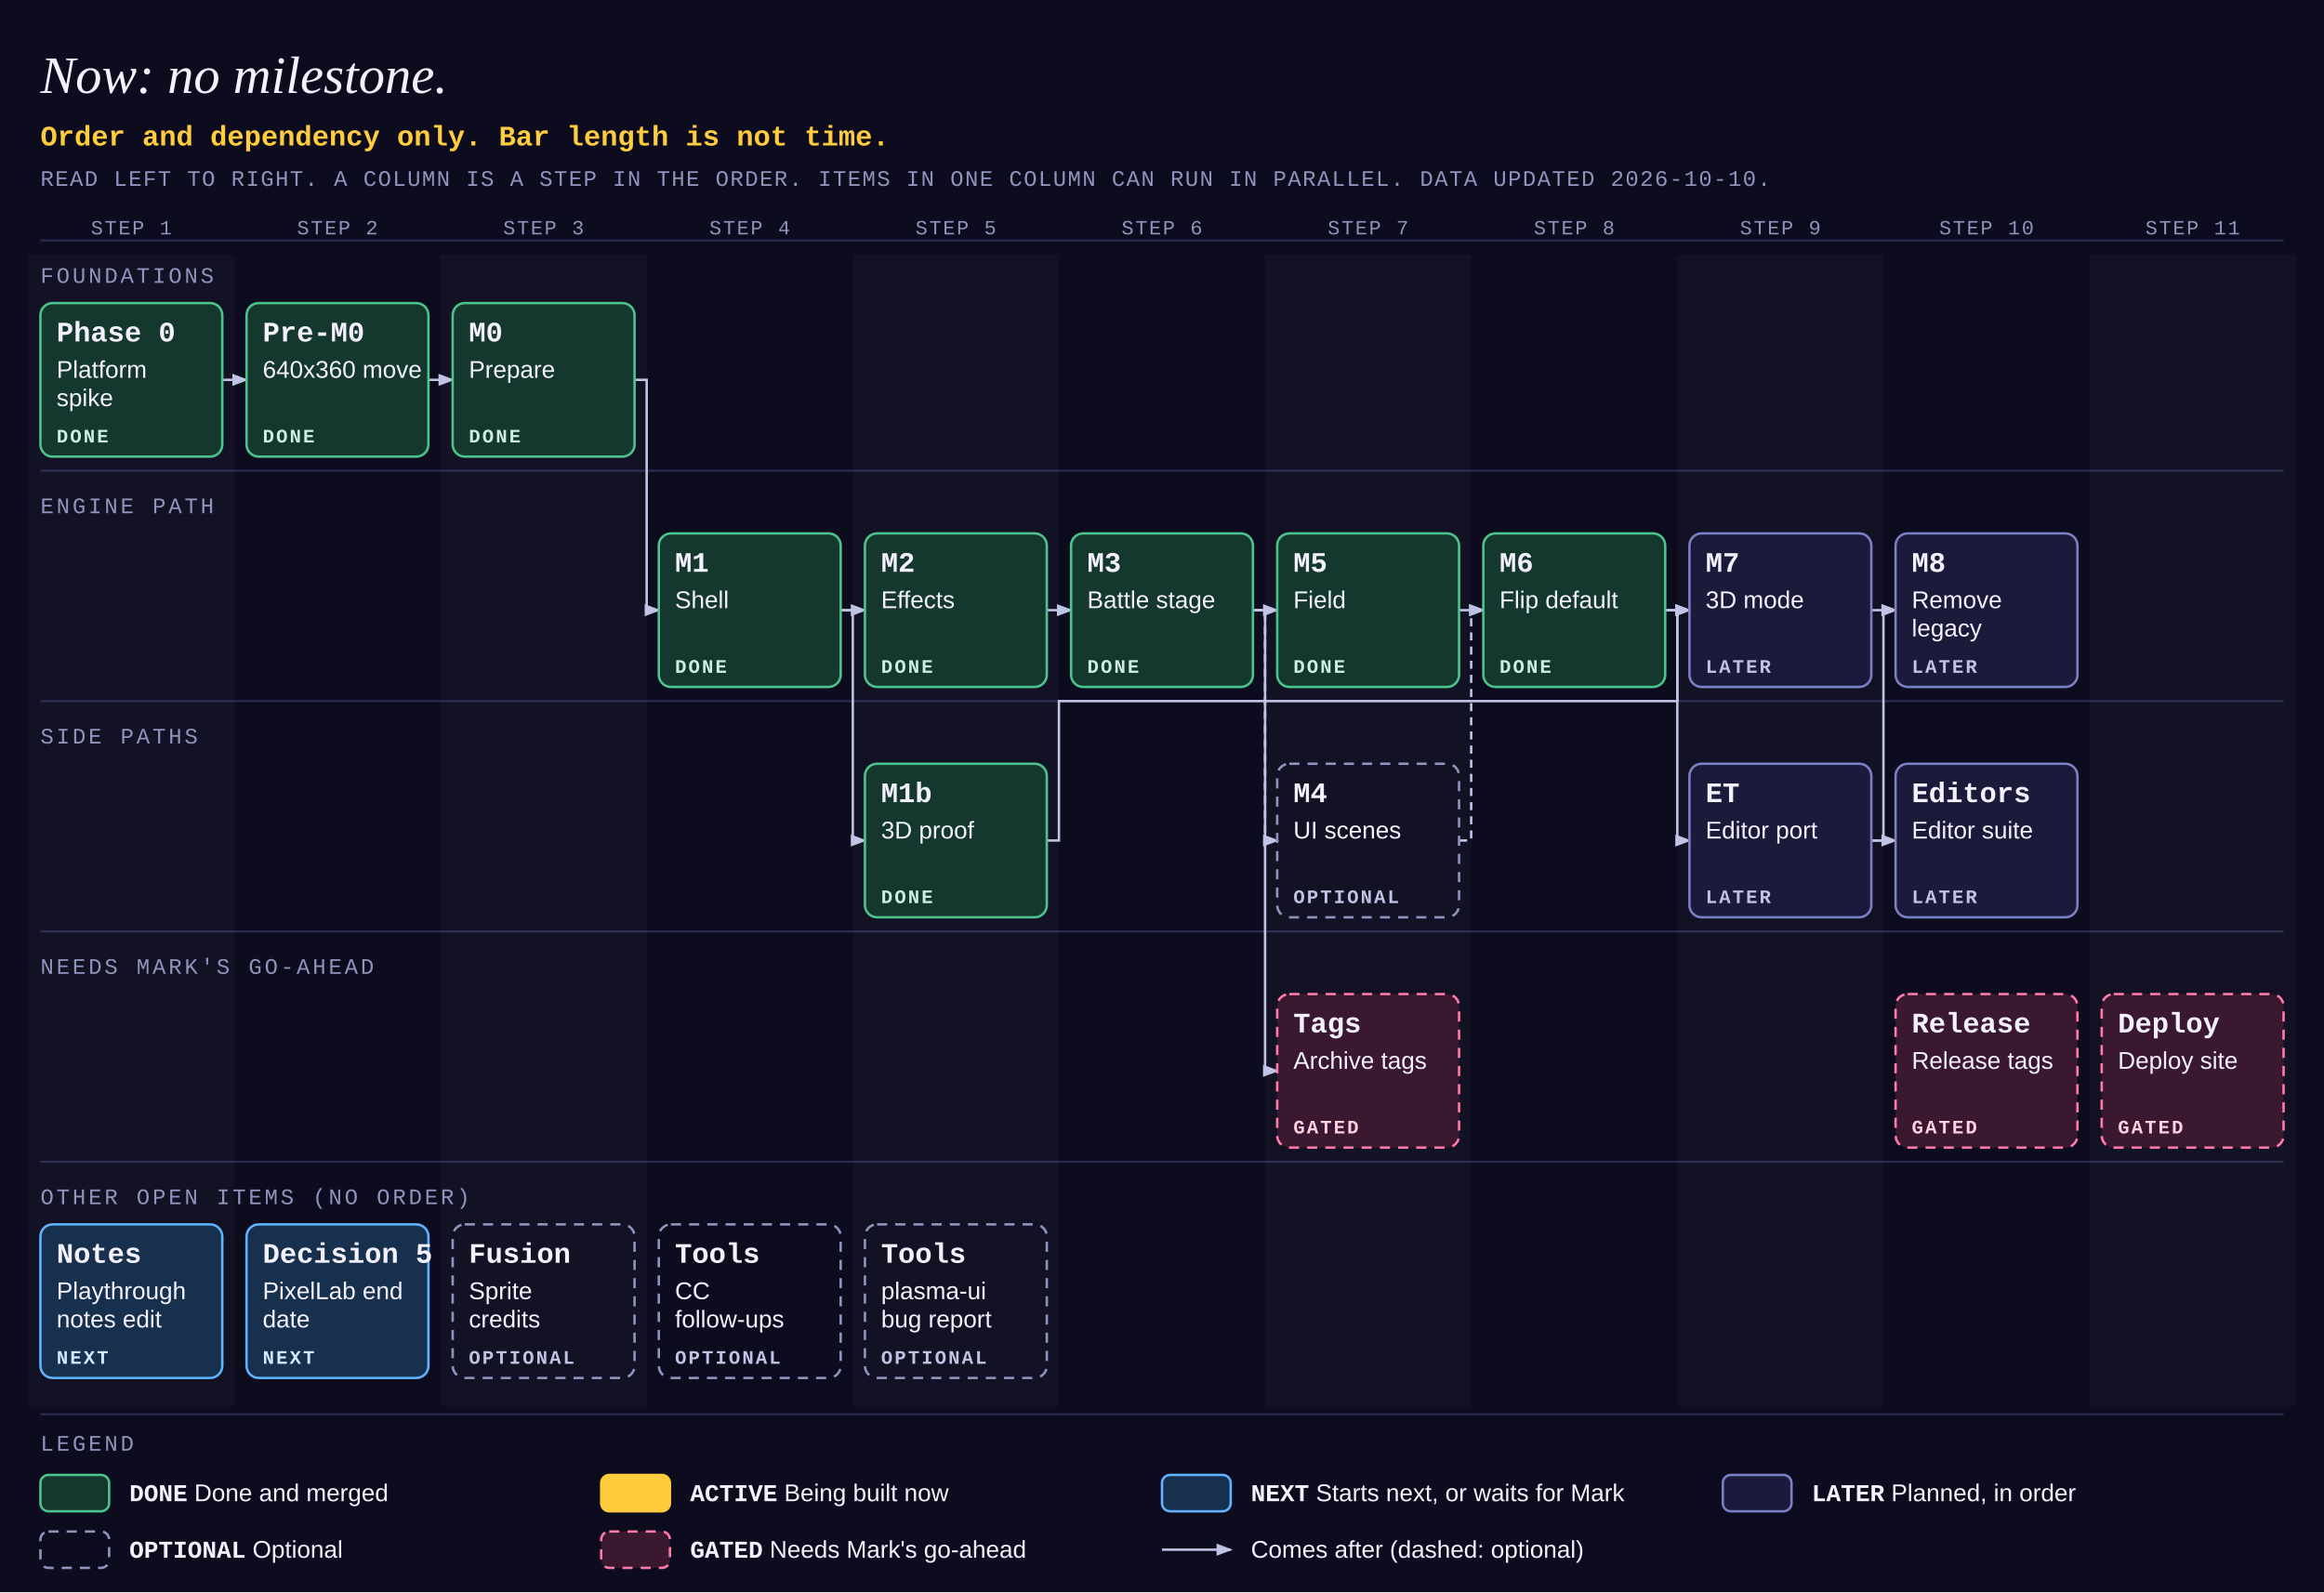
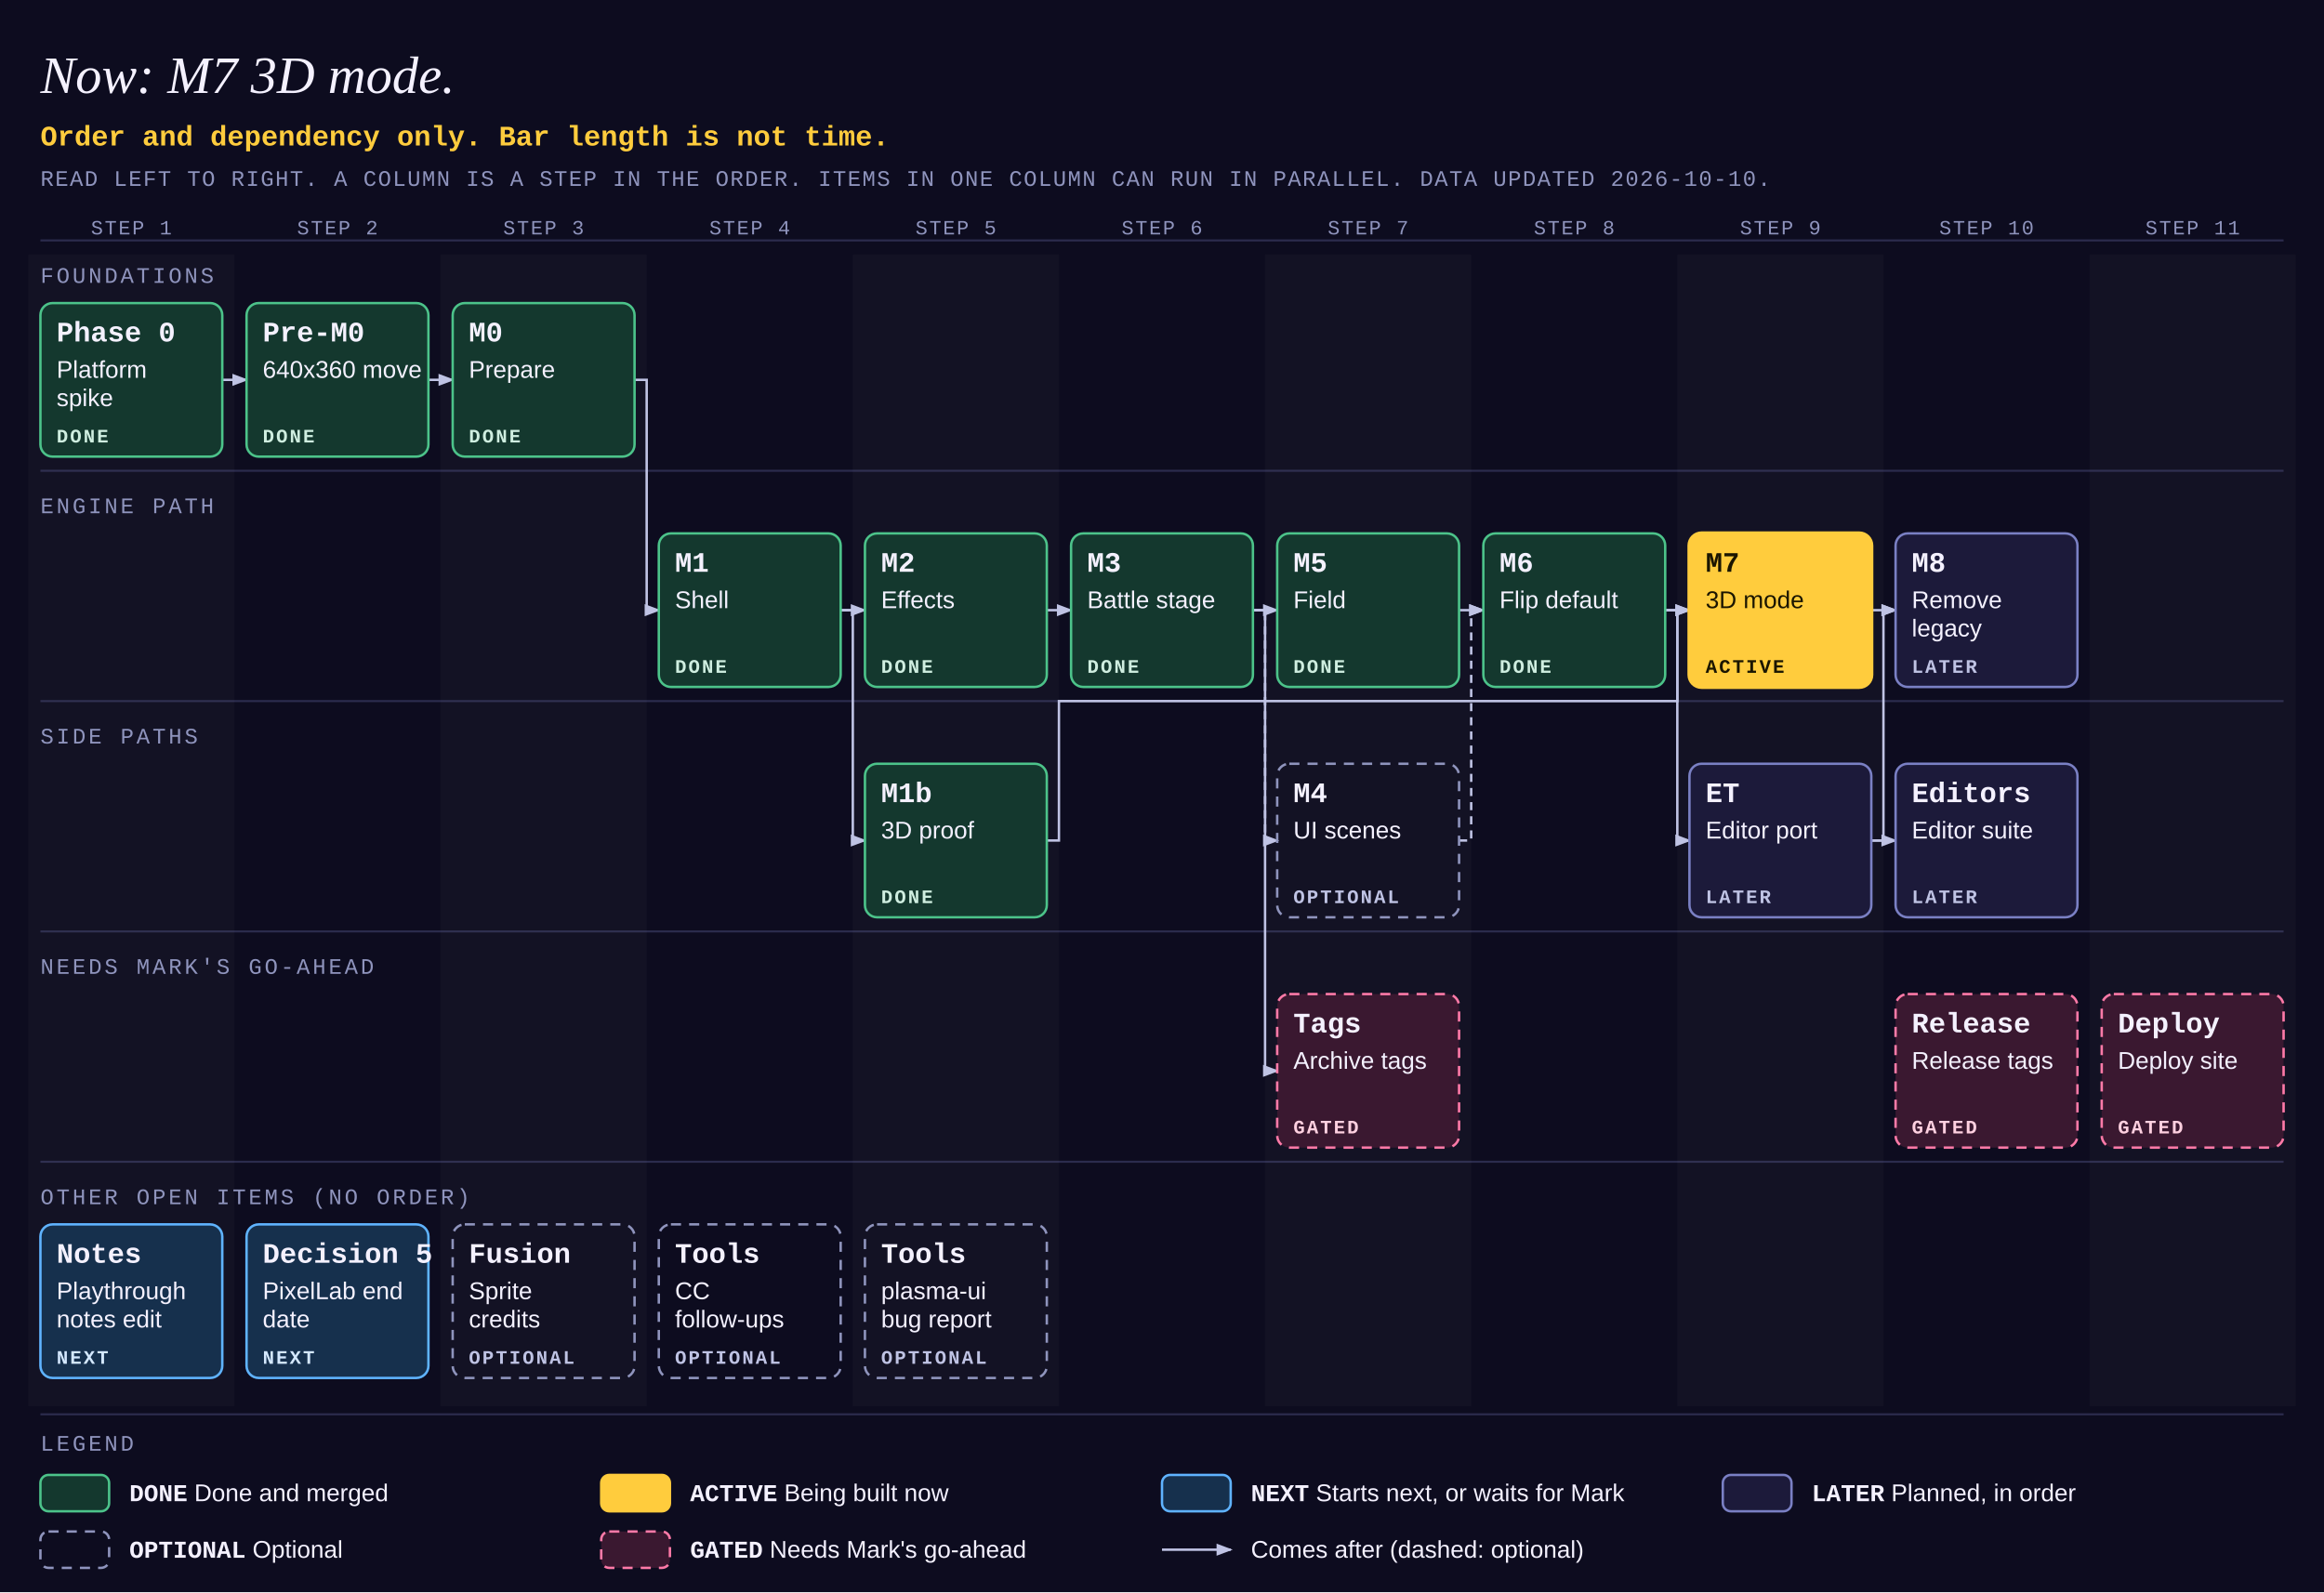
<svg xmlns="http://www.w3.org/2000/svg" viewBox="0 0 1150 788" width="1150" height="788" role="img" aria-labelledby="roadmap-title roadmap-desc">
  <defs>
    <marker id="arrow" markerWidth="8" markerHeight="6" refX="7" refY="3" orient="auto" markerUnits="userSpaceOnUse">
      <polygon points="0 0, 8 3, 0 6" fill="#bfc3e4" />
    </marker>
  </defs>
  <rect width="1150" height="788" fill="#0d0c1f" />
-   <text x="20" y="46" fill="#f4f1ff" font-size="26" font-style="italic" font-family="'Instrument Serif', Georgia, 'Times New Roman', serif">Now: no milestone.</text>
+   <text x="20" y="46" fill="#f4f1ff" font-size="26" font-style="italic" font-family="'Instrument Serif', Georgia, 'Times New Roman', serif">Now: M7 3D mode.</text>
  <text x="20" y="72" fill="#ffcc3d" font-size="14" font-weight="600" font-family="'Geist Mono', ui-monospace, Consolas, 'Courier New', monospace">Order and dependency only. Bar length is not time.</text>
  <text x="20" y="92" fill="#8f94bd" font-size="11" font-family="'Geist Mono', ui-monospace, Consolas, 'Courier New', monospace" letter-spacing="0.06em">READ LEFT TO RIGHT. A COLUMN IS A STEP IN THE ORDER. ITEMS IN ONE COLUMN CAN RUN IN PARALLEL. DATA UPDATED 2026-10-10.</text>
  <rect x="14" y="126" width="102" height="570" fill="#ffffff" fill-opacity="0.025" />
  <text x="65" y="116" fill="#8f94bd" font-size="10" text-anchor="middle" font-family="'Geist Mono', ui-monospace, Consolas, 'Courier New', monospace" letter-spacing="0.08em">STEP 1</text>
  <text x="167" y="116" fill="#8f94bd" font-size="10" text-anchor="middle" font-family="'Geist Mono', ui-monospace, Consolas, 'Courier New', monospace" letter-spacing="0.08em">STEP 2</text>
  <rect x="218" y="126" width="102" height="570" fill="#ffffff" fill-opacity="0.025" />
  <text x="269" y="116" fill="#8f94bd" font-size="10" text-anchor="middle" font-family="'Geist Mono', ui-monospace, Consolas, 'Courier New', monospace" letter-spacing="0.08em">STEP 3</text>
  <text x="371" y="116" fill="#8f94bd" font-size="10" text-anchor="middle" font-family="'Geist Mono', ui-monospace, Consolas, 'Courier New', monospace" letter-spacing="0.08em">STEP 4</text>
  <rect x="422" y="126" width="102" height="570" fill="#ffffff" fill-opacity="0.025" />
  <text x="473" y="116" fill="#8f94bd" font-size="10" text-anchor="middle" font-family="'Geist Mono', ui-monospace, Consolas, 'Courier New', monospace" letter-spacing="0.08em">STEP 5</text>
  <text x="575" y="116" fill="#8f94bd" font-size="10" text-anchor="middle" font-family="'Geist Mono', ui-monospace, Consolas, 'Courier New', monospace" letter-spacing="0.08em">STEP 6</text>
  <rect x="626" y="126" width="102" height="570" fill="#ffffff" fill-opacity="0.025" />
  <text x="677" y="116" fill="#8f94bd" font-size="10" text-anchor="middle" font-family="'Geist Mono', ui-monospace, Consolas, 'Courier New', monospace" letter-spacing="0.08em">STEP 7</text>
  <text x="779" y="116" fill="#8f94bd" font-size="10" text-anchor="middle" font-family="'Geist Mono', ui-monospace, Consolas, 'Courier New', monospace" letter-spacing="0.08em">STEP 8</text>
  <rect x="830" y="126" width="102" height="570" fill="#ffffff" fill-opacity="0.025" />
  <text x="881" y="116" fill="#8f94bd" font-size="10" text-anchor="middle" font-family="'Geist Mono', ui-monospace, Consolas, 'Courier New', monospace" letter-spacing="0.08em">STEP 9</text>
  <text x="983" y="116" fill="#8f94bd" font-size="10" text-anchor="middle" font-family="'Geist Mono', ui-monospace, Consolas, 'Courier New', monospace" letter-spacing="0.08em">STEP 10</text>
  <rect x="1034" y="126" width="102" height="570" fill="#ffffff" fill-opacity="0.025" />
  <text x="1085" y="116" fill="#8f94bd" font-size="10" text-anchor="middle" font-family="'Geist Mono', ui-monospace, Consolas, 'Courier New', monospace" letter-spacing="0.08em">STEP 11</text>
  <line x1="20" y1="119" x2="1130" y2="119" stroke="#7a80c4" stroke-opacity="0.28" />
  <text x="20" y="140" fill="#8f94bd" font-size="11" font-family="'Geist Mono', ui-monospace, Consolas, 'Courier New', monospace" letter-spacing="0.12em">FOUNDATIONS</text>
  <line x1="20" y1="233" x2="1130" y2="233" stroke="#7a80c4" stroke-opacity="0.28" />
  <text x="20" y="254" fill="#8f94bd" font-size="11" font-family="'Geist Mono', ui-monospace, Consolas, 'Courier New', monospace" letter-spacing="0.12em">ENGINE PATH</text>
  <line x1="20" y1="347" x2="1130" y2="347" stroke="#7a80c4" stroke-opacity="0.28" />
  <text x="20" y="368" fill="#8f94bd" font-size="11" font-family="'Geist Mono', ui-monospace, Consolas, 'Courier New', monospace" letter-spacing="0.12em">SIDE PATHS</text>
  <line x1="20" y1="461" x2="1130" y2="461" stroke="#7a80c4" stroke-opacity="0.28" />
  <text x="20" y="482" fill="#8f94bd" font-size="11" font-family="'Geist Mono', ui-monospace, Consolas, 'Courier New', monospace" letter-spacing="0.12em">NEEDS MARK'S GO-AHEAD</text>
  <line x1="20" y1="575" x2="1130" y2="575" stroke="#7a80c4" stroke-opacity="0.28" />
  <text x="20" y="596" fill="#8f94bd" font-size="11" font-family="'Geist Mono', ui-monospace, Consolas, 'Courier New', monospace" letter-spacing="0.12em">OTHER OPEN ITEMS (NO ORDER)</text>
  <path d="M 110 188 H 122" fill="none" stroke="#bfc3e4" stroke-width="1.2" marker-end="url(#arrow)" />
  <path d="M 212 188 H 224" fill="none" stroke="#bfc3e4" stroke-width="1.2" marker-end="url(#arrow)" />
  <path d="M 314 188 H 320 V 302 H 326" fill="none" stroke="#bfc3e4" stroke-width="1.2" marker-end="url(#arrow)" />
  <path d="M 416 302 H 428" fill="none" stroke="#bfc3e4" stroke-width="1.2" marker-end="url(#arrow)" />
  <path d="M 518 302 H 530" fill="none" stroke="#bfc3e4" stroke-width="1.2" marker-end="url(#arrow)" />
  <path d="M 620 302 H 632" fill="none" stroke="#bfc3e4" stroke-width="1.2" marker-end="url(#arrow)" />
  <path d="M 722 302 H 734" fill="none" stroke="#bfc3e4" stroke-width="1.2" marker-end="url(#arrow)" />
  <path d="M 722 416 H 728 V 302 H 734" fill="none" stroke="#bfc3e4" stroke-width="1.2" stroke-dasharray="4 3" marker-end="url(#arrow)" />
  <path d="M 824 302 H 836" fill="none" stroke="#bfc3e4" stroke-width="1.2" marker-end="url(#arrow)" />
  <path d="M 518 416 H 524 V 347 H 830 V 302 H 836" fill="none" stroke="#bfc3e4" stroke-width="1.2" marker-end="url(#arrow)" />
  <path d="M 926 302 H 938" fill="none" stroke="#bfc3e4" stroke-width="1.2" marker-end="url(#arrow)" />
  <path d="M 926 416 H 932 V 302 H 938" fill="none" stroke="#bfc3e4" stroke-width="1.2" marker-end="url(#arrow)" />
  <path d="M 416 302 H 422 V 416 H 428" fill="none" stroke="#bfc3e4" stroke-width="1.2" marker-end="url(#arrow)" />
  <path d="M 620 302 H 626 V 416 H 632" fill="none" stroke="#bfc3e4" stroke-width="1.2" stroke-dasharray="4 3" marker-end="url(#arrow)" />
  <path d="M 620 302 H 626 V 530 H 632" fill="none" stroke="#bfc3e4" stroke-width="1.2" marker-end="url(#arrow)" />
  <path d="M 824 302 H 830 V 416 H 836" fill="none" stroke="#bfc3e4" stroke-width="1.2" marker-end="url(#arrow)" />
  <path d="M 926 416 H 938" fill="none" stroke="#bfc3e4" stroke-width="1.2" marker-end="url(#arrow)" />
  <g id="item-Phase-0">
    <rect x="20" y="150" width="90" height="76" rx="6" fill="#14382e" stroke="#4cc38a" stroke-width="1.2" />
    <text x="28" y="169" fill="#f4f1ff" font-size="14" font-weight="700" font-family="'Geist Mono', ui-monospace, Consolas, 'Courier New', monospace">Phase 0</text>
    <text x="28" y="187" fill="#f4f1ff" font-size="12" font-family="Geist, 'Segoe UI', system-ui, -apple-system, Arial, sans-serif">Platform</text>
    <text x="28" y="201" fill="#f4f1ff" font-size="12" font-family="Geist, 'Segoe UI', system-ui, -apple-system, Arial, sans-serif">spike</text>
    <text x="28" y="219" fill="#cfeee0" font-size="9.5" font-weight="600" font-family="'Geist Mono', ui-monospace, Consolas, 'Courier New', monospace" letter-spacing="0.1em">DONE</text>
  </g>
  <g id="item-Pre-M0">
    <rect x="122" y="150" width="90" height="76" rx="6" fill="#14382e" stroke="#4cc38a" stroke-width="1.2" />
    <text x="130" y="169" fill="#f4f1ff" font-size="14" font-weight="700" font-family="'Geist Mono', ui-monospace, Consolas, 'Courier New', monospace">Pre-M0</text>
    <text x="130" y="187" fill="#f4f1ff" font-size="12" font-family="Geist, 'Segoe UI', system-ui, -apple-system, Arial, sans-serif">640x360 move</text>
    <text x="130" y="219" fill="#cfeee0" font-size="9.5" font-weight="600" font-family="'Geist Mono', ui-monospace, Consolas, 'Courier New', monospace" letter-spacing="0.1em">DONE</text>
  </g>
  <g id="item-M0">
    <rect x="224" y="150" width="90" height="76" rx="6" fill="#14382e" stroke="#4cc38a" stroke-width="1.2" />
    <text x="232" y="169" fill="#f4f1ff" font-size="14" font-weight="700" font-family="'Geist Mono', ui-monospace, Consolas, 'Courier New', monospace">M0</text>
    <text x="232" y="187" fill="#f4f1ff" font-size="12" font-family="Geist, 'Segoe UI', system-ui, -apple-system, Arial, sans-serif">Prepare</text>
    <text x="232" y="219" fill="#cfeee0" font-size="9.5" font-weight="600" font-family="'Geist Mono', ui-monospace, Consolas, 'Courier New', monospace" letter-spacing="0.1em">DONE</text>
  </g>
  <g id="item-M1">
    <rect x="326" y="264" width="90" height="76" rx="6" fill="#14382e" stroke="#4cc38a" stroke-width="1.2" />
    <text x="334" y="283" fill="#f4f1ff" font-size="14" font-weight="700" font-family="'Geist Mono', ui-monospace, Consolas, 'Courier New', monospace">M1</text>
    <text x="334" y="301" fill="#f4f1ff" font-size="12" font-family="Geist, 'Segoe UI', system-ui, -apple-system, Arial, sans-serif">Shell</text>
    <text x="334" y="333" fill="#cfeee0" font-size="9.5" font-weight="600" font-family="'Geist Mono', ui-monospace, Consolas, 'Courier New', monospace" letter-spacing="0.1em">DONE</text>
  </g>
  <g id="item-M2">
    <rect x="428" y="264" width="90" height="76" rx="6" fill="#14382e" stroke="#4cc38a" stroke-width="1.2" />
    <text x="436" y="283" fill="#f4f1ff" font-size="14" font-weight="700" font-family="'Geist Mono', ui-monospace, Consolas, 'Courier New', monospace">M2</text>
    <text x="436" y="301" fill="#f4f1ff" font-size="12" font-family="Geist, 'Segoe UI', system-ui, -apple-system, Arial, sans-serif">Effects</text>
    <text x="436" y="333" fill="#cfeee0" font-size="9.5" font-weight="600" font-family="'Geist Mono', ui-monospace, Consolas, 'Courier New', monospace" letter-spacing="0.1em">DONE</text>
  </g>
  <g id="item-M3">
    <rect x="530" y="264" width="90" height="76" rx="6" fill="#14382e" stroke="#4cc38a" stroke-width="1.2" />
    <text x="538" y="283" fill="#f4f1ff" font-size="14" font-weight="700" font-family="'Geist Mono', ui-monospace, Consolas, 'Courier New', monospace">M3</text>
    <text x="538" y="301" fill="#f4f1ff" font-size="12" font-family="Geist, 'Segoe UI', system-ui, -apple-system, Arial, sans-serif">Battle stage</text>
    <text x="538" y="333" fill="#cfeee0" font-size="9.5" font-weight="600" font-family="'Geist Mono', ui-monospace, Consolas, 'Courier New', monospace" letter-spacing="0.1em">DONE</text>
  </g>
  <g id="item-M5">
    <rect x="632" y="264" width="90" height="76" rx="6" fill="#14382e" stroke="#4cc38a" stroke-width="1.2" />
    <text x="640" y="283" fill="#f4f1ff" font-size="14" font-weight="700" font-family="'Geist Mono', ui-monospace, Consolas, 'Courier New', monospace">M5</text>
    <text x="640" y="301" fill="#f4f1ff" font-size="12" font-family="Geist, 'Segoe UI', system-ui, -apple-system, Arial, sans-serif">Field</text>
    <text x="640" y="333" fill="#cfeee0" font-size="9.5" font-weight="600" font-family="'Geist Mono', ui-monospace, Consolas, 'Courier New', monospace" letter-spacing="0.1em">DONE</text>
  </g>
  <g id="item-M6">
    <rect x="734" y="264" width="90" height="76" rx="6" fill="#14382e" stroke="#4cc38a" stroke-width="1.2" />
    <text x="742" y="283" fill="#f4f1ff" font-size="14" font-weight="700" font-family="'Geist Mono', ui-monospace, Consolas, 'Courier New', monospace">M6</text>
    <text x="742" y="301" fill="#f4f1ff" font-size="12" font-family="Geist, 'Segoe UI', system-ui, -apple-system, Arial, sans-serif">Flip default</text>
    <text x="742" y="333" fill="#cfeee0" font-size="9.5" font-weight="600" font-family="'Geist Mono', ui-monospace, Consolas, 'Courier New', monospace" letter-spacing="0.1em">DONE</text>
  </g>
  <g id="item-M7">
-     <rect x="836" y="264" width="90" height="76" rx="6" fill="#1c1a3a" stroke="#7a80c4" stroke-width="1.2" />
-     <text x="844" y="283" fill="#f4f1ff" font-size="14" font-weight="700" font-family="'Geist Mono', ui-monospace, Consolas, 'Courier New', monospace">M7</text>
-     <text x="844" y="301" fill="#f4f1ff" font-size="12" font-family="Geist, 'Segoe UI', system-ui, -apple-system, Arial, sans-serif">3D mode</text>
-     <text x="844" y="333" fill="#bfc3e4" font-size="9.5" font-weight="600" font-family="'Geist Mono', ui-monospace, Consolas, 'Courier New', monospace" letter-spacing="0.1em">LATER</text>
+     <rect x="836" y="264" width="90" height="76" rx="6" fill="#ffcc3d" stroke="#ffcc3d" stroke-width="2" />
+     <text x="844" y="283" fill="#1a1500" font-size="14" font-weight="700" font-family="'Geist Mono', ui-monospace, Consolas, 'Courier New', monospace">M7</text>
+     <text x="844" y="301" fill="#1a1500" font-size="12" font-family="Geist, 'Segoe UI', system-ui, -apple-system, Arial, sans-serif">3D mode</text>
+     <text x="844" y="333" fill="#1a1500" font-size="9.5" font-weight="600" font-family="'Geist Mono', ui-monospace, Consolas, 'Courier New', monospace" letter-spacing="0.1em">ACTIVE</text>
  </g>
  <g id="item-M8">
    <rect x="938" y="264" width="90" height="76" rx="6" fill="#1c1a3a" stroke="#7a80c4" stroke-width="1.2" />
    <text x="946" y="283" fill="#f4f1ff" font-size="14" font-weight="700" font-family="'Geist Mono', ui-monospace, Consolas, 'Courier New', monospace">M8</text>
    <text x="946" y="301" fill="#f4f1ff" font-size="12" font-family="Geist, 'Segoe UI', system-ui, -apple-system, Arial, sans-serif">Remove</text>
    <text x="946" y="315" fill="#f4f1ff" font-size="12" font-family="Geist, 'Segoe UI', system-ui, -apple-system, Arial, sans-serif">legacy</text>
    <text x="946" y="333" fill="#bfc3e4" font-size="9.5" font-weight="600" font-family="'Geist Mono', ui-monospace, Consolas, 'Courier New', monospace" letter-spacing="0.1em">LATER</text>
  </g>
  <g id="item-M1b">
    <rect x="428" y="378" width="90" height="76" rx="6" fill="#14382e" stroke="#4cc38a" stroke-width="1.2" />
    <text x="436" y="397" fill="#f4f1ff" font-size="14" font-weight="700" font-family="'Geist Mono', ui-monospace, Consolas, 'Courier New', monospace">M1b</text>
    <text x="436" y="415" fill="#f4f1ff" font-size="12" font-family="Geist, 'Segoe UI', system-ui, -apple-system, Arial, sans-serif">3D proof</text>
    <text x="436" y="447" fill="#cfeee0" font-size="9.5" font-weight="600" font-family="'Geist Mono', ui-monospace, Consolas, 'Courier New', monospace" letter-spacing="0.1em">DONE</text>
  </g>
  <g id="item-M4">
    <rect x="632" y="378" width="90" height="76" rx="6" fill="none" stroke="#8f94bd" stroke-width="1.2" stroke-dasharray="5 4" />
    <text x="640" y="397" fill="#f4f1ff" font-size="14" font-weight="700" font-family="'Geist Mono', ui-monospace, Consolas, 'Courier New', monospace">M4</text>
    <text x="640" y="415" fill="#f4f1ff" font-size="12" font-family="Geist, 'Segoe UI', system-ui, -apple-system, Arial, sans-serif">UI scenes</text>
    <text x="640" y="447" fill="#bfc3e4" font-size="9.5" font-weight="600" font-family="'Geist Mono', ui-monospace, Consolas, 'Courier New', monospace" letter-spacing="0.1em">OPTIONAL</text>
  </g>
  <g id="item-archive-tags">
    <rect x="632" y="492" width="90" height="76" rx="6" fill="#3a1830" stroke="#ff7aa8" stroke-width="1.2" stroke-dasharray="5 4" />
    <text x="640" y="511" fill="#f4f1ff" font-size="14" font-weight="700" font-family="'Geist Mono', ui-monospace, Consolas, 'Courier New', monospace">Tags</text>
    <text x="640" y="529" fill="#f4f1ff" font-size="12" font-family="Geist, 'Segoe UI', system-ui, -apple-system, Arial, sans-serif">Archive tags</text>
    <text x="640" y="561" fill="#ffd0e0" font-size="9.5" font-weight="600" font-family="'Geist Mono', ui-monospace, Consolas, 'Courier New', monospace" letter-spacing="0.1em">GATED</text>
  </g>
  <g id="item-release-tags">
    <rect x="938" y="492" width="90" height="76" rx="6" fill="#3a1830" stroke="#ff7aa8" stroke-width="1.2" stroke-dasharray="5 4" />
    <text x="946" y="511" fill="#f4f1ff" font-size="14" font-weight="700" font-family="'Geist Mono', ui-monospace, Consolas, 'Courier New', monospace">Release</text>
    <text x="946" y="529" fill="#f4f1ff" font-size="12" font-family="Geist, 'Segoe UI', system-ui, -apple-system, Arial, sans-serif">Release tags</text>
    <text x="946" y="561" fill="#ffd0e0" font-size="9.5" font-weight="600" font-family="'Geist Mono', ui-monospace, Consolas, 'Courier New', monospace" letter-spacing="0.1em">GATED</text>
  </g>
  <g id="item-deploy">
    <rect x="1040" y="492" width="90" height="76" rx="6" fill="#3a1830" stroke="#ff7aa8" stroke-width="1.2" stroke-dasharray="5 4" />
    <text x="1048" y="511" fill="#f4f1ff" font-size="14" font-weight="700" font-family="'Geist Mono', ui-monospace, Consolas, 'Courier New', monospace">Deploy</text>
    <text x="1048" y="529" fill="#f4f1ff" font-size="12" font-family="Geist, 'Segoe UI', system-ui, -apple-system, Arial, sans-serif">Deploy site</text>
    <text x="1048" y="561" fill="#ffd0e0" font-size="9.5" font-weight="600" font-family="'Geist Mono', ui-monospace, Consolas, 'Courier New', monospace" letter-spacing="0.1em">GATED</text>
  </g>
  <g id="item-playthrough-notes">
    <rect x="20" y="606" width="90" height="76" rx="6" fill="#16304d" stroke="#5fb3ff" stroke-width="1.2" />
    <text x="28" y="625" fill="#f4f1ff" font-size="14" font-weight="700" font-family="'Geist Mono', ui-monospace, Consolas, 'Courier New', monospace">Notes</text>
    <text x="28" y="643" fill="#f4f1ff" font-size="12" font-family="Geist, 'Segoe UI', system-ui, -apple-system, Arial, sans-serif">Playthrough</text>
    <text x="28" y="657" fill="#f4f1ff" font-size="12" font-family="Geist, 'Segoe UI', system-ui, -apple-system, Arial, sans-serif">notes edit</text>
    <text x="28" y="675" fill="#d4e8ff" font-size="9.5" font-weight="600" font-family="'Geist Mono', ui-monospace, Consolas, 'Courier New', monospace" letter-spacing="0.1em">NEXT</text>
  </g>
  <g id="item-pixellab-end">
    <rect x="122" y="606" width="90" height="76" rx="6" fill="#16304d" stroke="#5fb3ff" stroke-width="1.2" />
    <text x="130" y="625" fill="#f4f1ff" font-size="14" font-weight="700" font-family="'Geist Mono', ui-monospace, Consolas, 'Courier New', monospace">Decision 5</text>
    <text x="130" y="643" fill="#f4f1ff" font-size="12" font-family="Geist, 'Segoe UI', system-ui, -apple-system, Arial, sans-serif">PixelLab end</text>
    <text x="130" y="657" fill="#f4f1ff" font-size="12" font-family="Geist, 'Segoe UI', system-ui, -apple-system, Arial, sans-serif">date</text>
    <text x="130" y="675" fill="#d4e8ff" font-size="9.5" font-weight="600" font-family="'Geist Mono', ui-monospace, Consolas, 'Courier New', monospace" letter-spacing="0.1em">NEXT</text>
  </g>
  <g id="item-sprite-fusion">
    <rect x="224" y="606" width="90" height="76" rx="6" fill="none" stroke="#8f94bd" stroke-width="1.2" stroke-dasharray="5 4" />
    <text x="232" y="625" fill="#f4f1ff" font-size="14" font-weight="700" font-family="'Geist Mono', ui-monospace, Consolas, 'Courier New', monospace">Fusion</text>
    <text x="232" y="643" fill="#f4f1ff" font-size="12" font-family="Geist, 'Segoe UI', system-ui, -apple-system, Arial, sans-serif">Sprite</text>
    <text x="232" y="657" fill="#f4f1ff" font-size="12" font-family="Geist, 'Segoe UI', system-ui, -apple-system, Arial, sans-serif">credits</text>
    <text x="232" y="675" fill="#bfc3e4" font-size="9.5" font-weight="600" font-family="'Geist Mono', ui-monospace, Consolas, 'Courier New', monospace" letter-spacing="0.1em">OPTIONAL</text>
  </g>
  <g id="item-cc-followups">
    <rect x="326" y="606" width="90" height="76" rx="6" fill="none" stroke="#8f94bd" stroke-width="1.2" stroke-dasharray="5 4" />
    <text x="334" y="625" fill="#f4f1ff" font-size="14" font-weight="700" font-family="'Geist Mono', ui-monospace, Consolas, 'Courier New', monospace">Tools</text>
    <text x="334" y="643" fill="#f4f1ff" font-size="12" font-family="Geist, 'Segoe UI', system-ui, -apple-system, Arial, sans-serif">CC</text>
    <text x="334" y="657" fill="#f4f1ff" font-size="12" font-family="Geist, 'Segoe UI', system-ui, -apple-system, Arial, sans-serif">follow-ups</text>
    <text x="334" y="675" fill="#bfc3e4" font-size="9.5" font-weight="600" font-family="'Geist Mono', ui-monospace, Consolas, 'Courier New', monospace" letter-spacing="0.1em">OPTIONAL</text>
  </g>
  <g id="item-plasma-bug">
    <rect x="428" y="606" width="90" height="76" rx="6" fill="none" stroke="#8f94bd" stroke-width="1.2" stroke-dasharray="5 4" />
    <text x="436" y="625" fill="#f4f1ff" font-size="14" font-weight="700" font-family="'Geist Mono', ui-monospace, Consolas, 'Courier New', monospace">Tools</text>
    <text x="436" y="643" fill="#f4f1ff" font-size="12" font-family="Geist, 'Segoe UI', system-ui, -apple-system, Arial, sans-serif">plasma-ui</text>
    <text x="436" y="657" fill="#f4f1ff" font-size="12" font-family="Geist, 'Segoe UI', system-ui, -apple-system, Arial, sans-serif">bug report</text>
    <text x="436" y="675" fill="#bfc3e4" font-size="9.5" font-weight="600" font-family="'Geist Mono', ui-monospace, Consolas, 'Courier New', monospace" letter-spacing="0.1em">OPTIONAL</text>
  </g>
  <g id="item-ET">
    <rect x="836" y="378" width="90" height="76" rx="6" fill="#1c1a3a" stroke="#7a80c4" stroke-width="1.2" />
    <text x="844" y="397" fill="#f4f1ff" font-size="14" font-weight="700" font-family="'Geist Mono', ui-monospace, Consolas, 'Courier New', monospace">ET</text>
    <text x="844" y="415" fill="#f4f1ff" font-size="12" font-family="Geist, 'Segoe UI', system-ui, -apple-system, Arial, sans-serif">Editor port</text>
    <text x="844" y="447" fill="#bfc3e4" font-size="9.5" font-weight="600" font-family="'Geist Mono', ui-monospace, Consolas, 'Courier New', monospace" letter-spacing="0.1em">LATER</text>
  </g>
  <g id="item-Editors">
    <rect x="938" y="378" width="90" height="76" rx="6" fill="#1c1a3a" stroke="#7a80c4" stroke-width="1.2" />
    <text x="946" y="397" fill="#f4f1ff" font-size="14" font-weight="700" font-family="'Geist Mono', ui-monospace, Consolas, 'Courier New', monospace">Editors</text>
    <text x="946" y="415" fill="#f4f1ff" font-size="12" font-family="Geist, 'Segoe UI', system-ui, -apple-system, Arial, sans-serif">Editor suite</text>
    <text x="946" y="447" fill="#bfc3e4" font-size="9.5" font-weight="600" font-family="'Geist Mono', ui-monospace, Consolas, 'Courier New', monospace" letter-spacing="0.1em">LATER</text>
  </g>
  <line x1="20" y1="700" x2="1130" y2="700" stroke="#7a80c4" stroke-opacity="0.28" />
  <text x="20" y="718" fill="#8f94bd" font-size="11" font-family="'Geist Mono', ui-monospace, Consolas, 'Courier New', monospace" letter-spacing="0.12em">LEGEND</text>
  <rect x="20" y="730" width="34" height="18" rx="4" fill="#14382e" stroke="#4cc38a" stroke-width="1.2" />
  <text x="64" y="743" fill="#f4f1ff" font-size="12" font-family="Geist, 'Segoe UI', system-ui, -apple-system, Arial, sans-serif">
    <tspan font-family="'Geist Mono', ui-monospace, Consolas, 'Courier New', monospace" font-weight="600">DONE</tspan>  Done and merged</text>
  <rect x="297.5" y="730" width="34" height="18" rx="4" fill="#ffcc3d" stroke="#ffcc3d" stroke-width="1.2" />
  <text x="341.5" y="743" fill="#f4f1ff" font-size="12" font-family="Geist, 'Segoe UI', system-ui, -apple-system, Arial, sans-serif">
    <tspan font-family="'Geist Mono', ui-monospace, Consolas, 'Courier New', monospace" font-weight="600">ACTIVE</tspan>  Being built now</text>
  <rect x="575" y="730" width="34" height="18" rx="4" fill="#16304d" stroke="#5fb3ff" stroke-width="1.2" />
  <text x="619" y="743" fill="#f4f1ff" font-size="12" font-family="Geist, 'Segoe UI', system-ui, -apple-system, Arial, sans-serif">
    <tspan font-family="'Geist Mono', ui-monospace, Consolas, 'Courier New', monospace" font-weight="600">NEXT</tspan>  Starts next, or waits for Mark</text>
  <rect x="852.5" y="730" width="34" height="18" rx="4" fill="#1c1a3a" stroke="#7a80c4" stroke-width="1.2" />
  <text x="896.5" y="743" fill="#f4f1ff" font-size="12" font-family="Geist, 'Segoe UI', system-ui, -apple-system, Arial, sans-serif">
    <tspan font-family="'Geist Mono', ui-monospace, Consolas, 'Courier New', monospace" font-weight="600">LATER</tspan>  Planned, in order</text>
  <rect x="20" y="758" width="34" height="18" rx="4" fill="none" stroke="#8f94bd" stroke-width="1.2" stroke-dasharray="5 4" />
  <text x="64" y="771" fill="#f4f1ff" font-size="12" font-family="Geist, 'Segoe UI', system-ui, -apple-system, Arial, sans-serif">
    <tspan font-family="'Geist Mono', ui-monospace, Consolas, 'Courier New', monospace" font-weight="600">OPTIONAL</tspan>  Optional</text>
  <rect x="297.5" y="758" width="34" height="18" rx="4" fill="#3a1830" stroke="#ff7aa8" stroke-width="1.2" stroke-dasharray="5 4" />
  <text x="341.5" y="771" fill="#f4f1ff" font-size="12" font-family="Geist, 'Segoe UI', system-ui, -apple-system, Arial, sans-serif">
    <tspan font-family="'Geist Mono', ui-monospace, Consolas, 'Courier New', monospace" font-weight="600">GATED</tspan>  Needs Mark's go-ahead</text>
  <path d="M 575 767 H 609" fill="none" stroke="#bfc3e4" stroke-width="1.2" marker-end="url(#arrow)" />
  <text x="619" y="771" fill="#f4f1ff" font-size="12" font-family="Geist, 'Segoe UI', system-ui, -apple-system, Arial, sans-serif">Comes after (dashed: optional)</text>
</svg>
